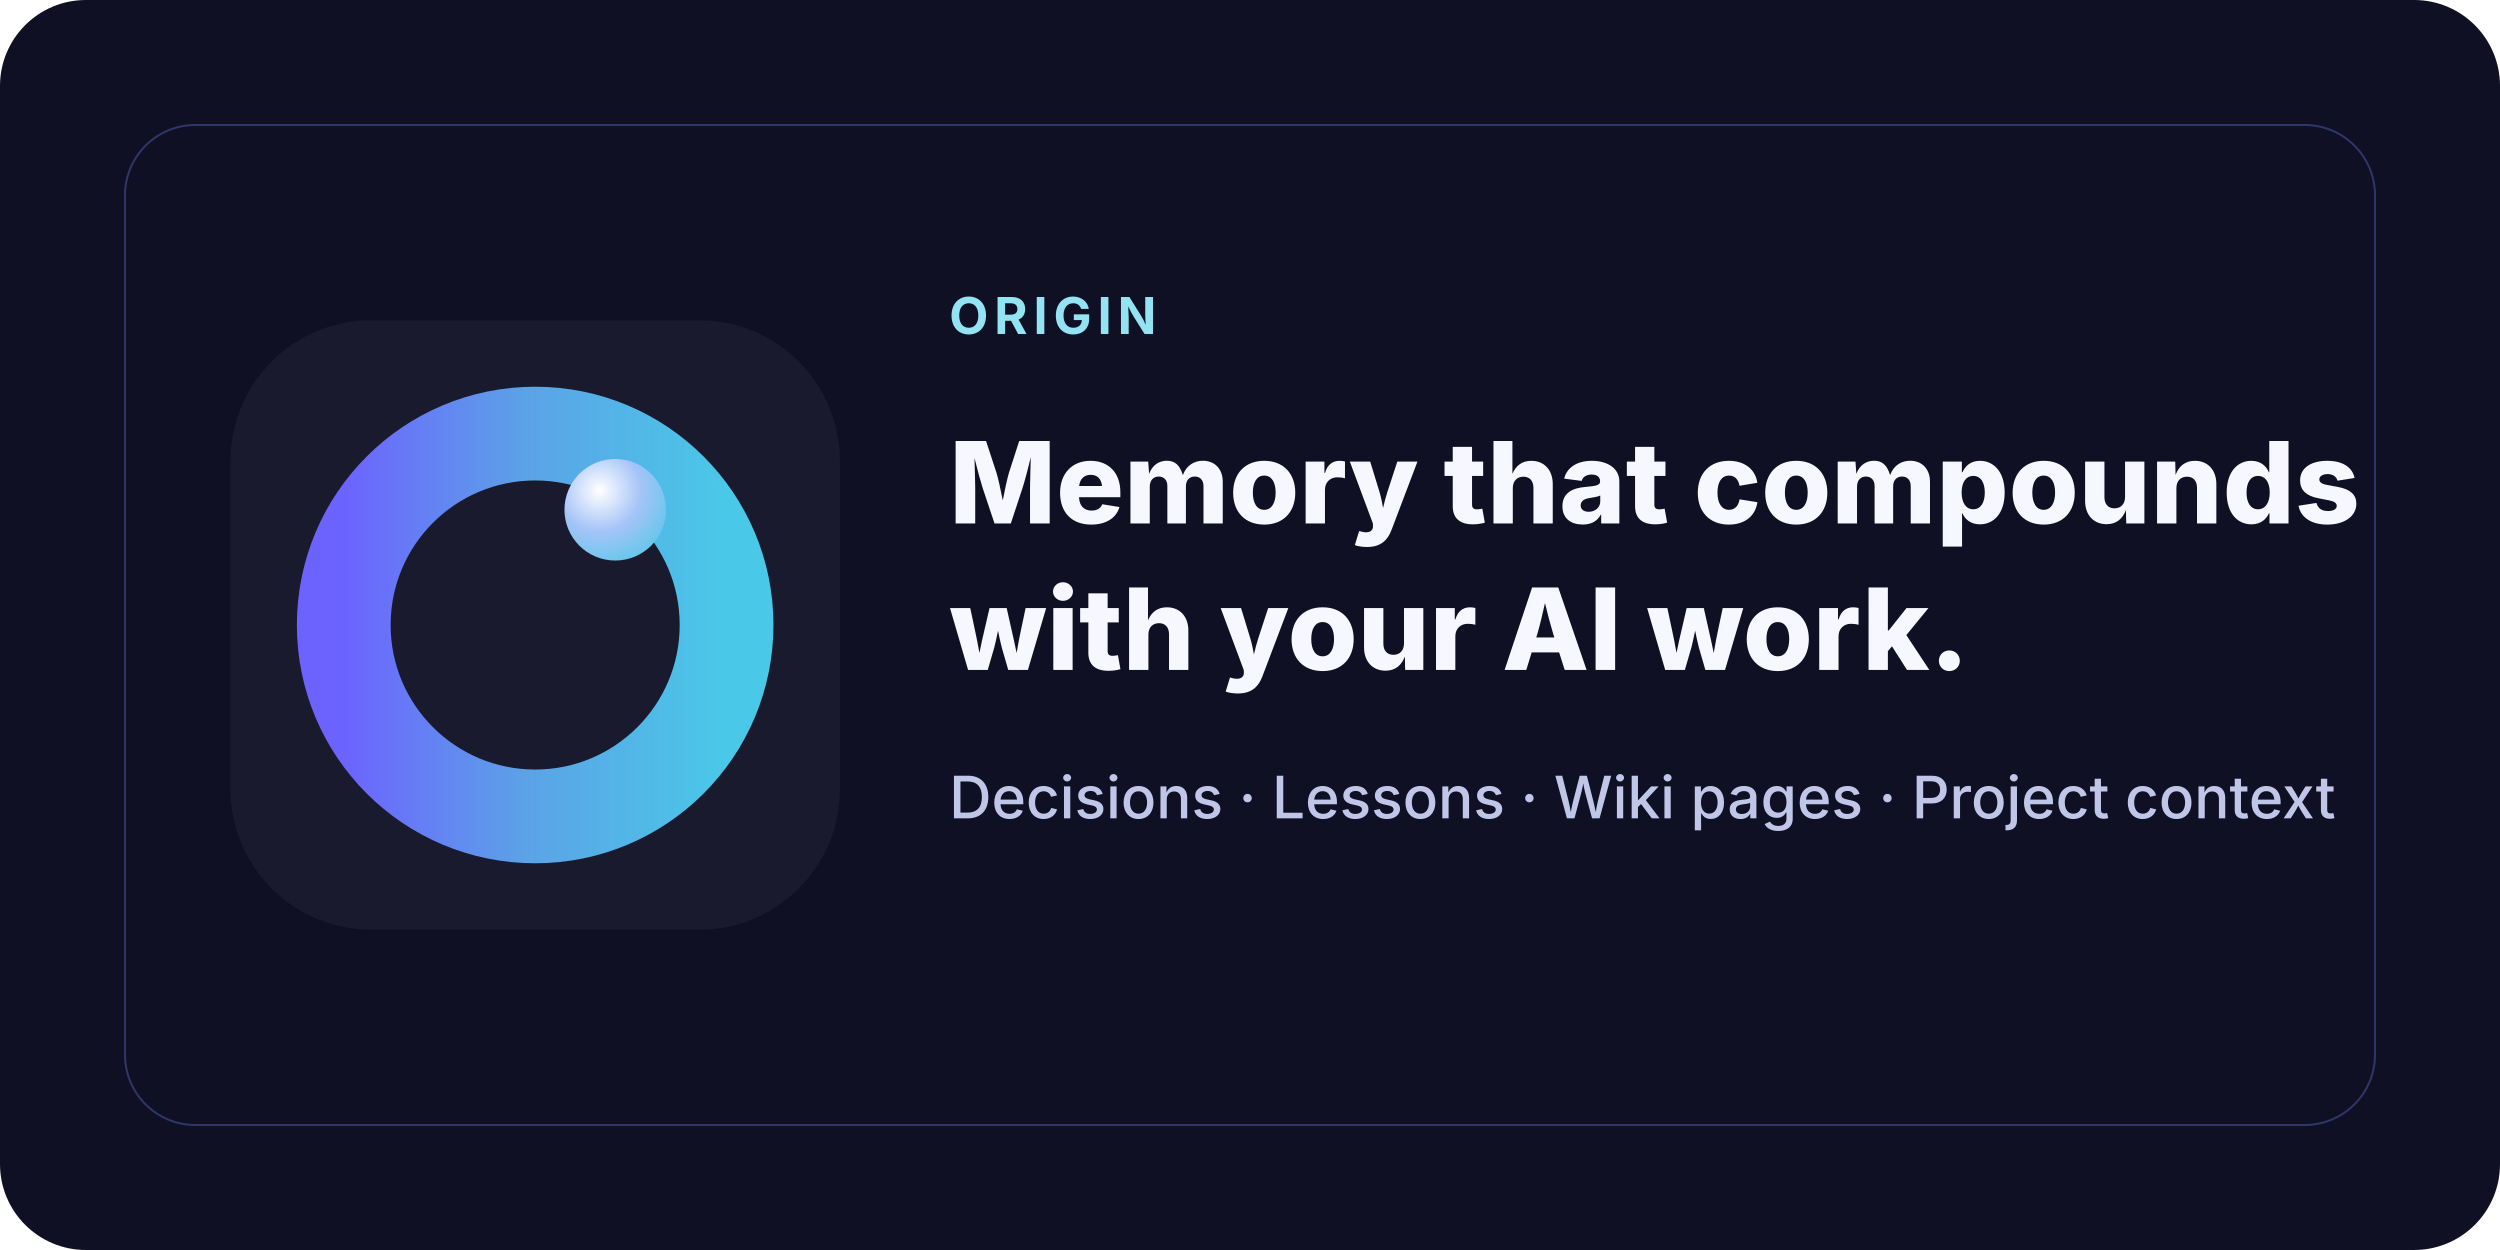
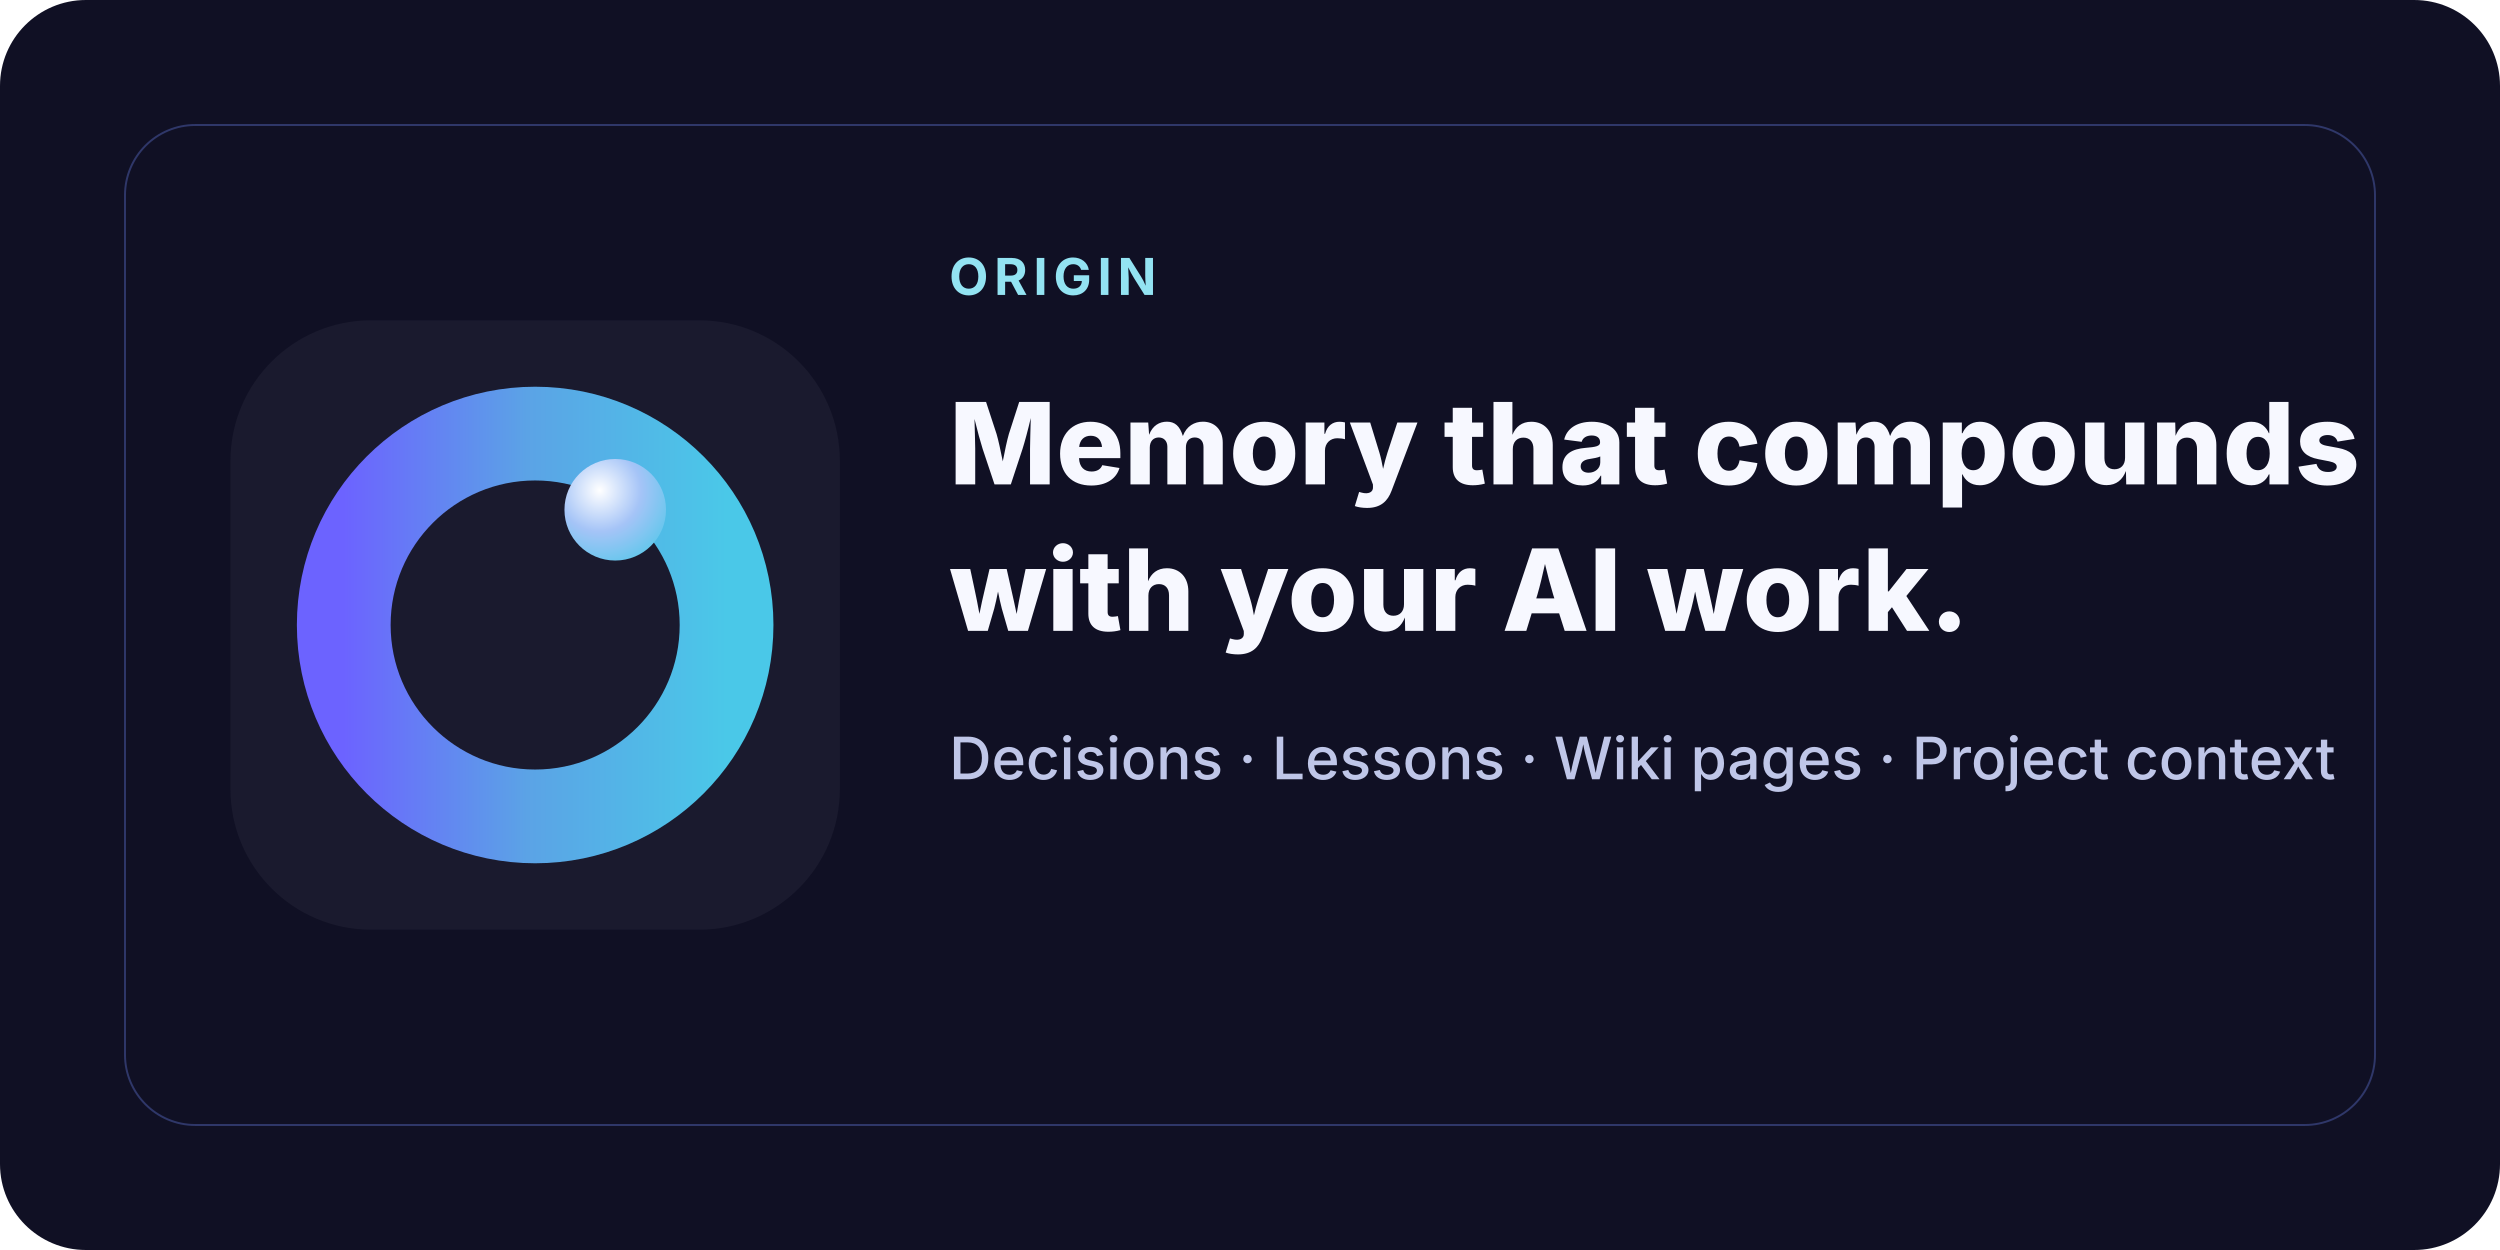
<svg xmlns="http://www.w3.org/2000/svg" width="1280" height="640" viewBox="0 0 1280 640" fill="none" role="img" aria-labelledby="title desc">
  <rect width="1280" height="640" rx="44" fill="#101024" />
  <rect x="64" y="64" width="1152" height="512" rx="36" fill="#101024" stroke="#2F3769" />
  <g transform="translate(118 164)">
    <rect width="312" height="312" rx="72" fill="#1A1A2E" />
    <circle cx="156" cy="156" r="98" stroke="url(#ring)" stroke-width="48" />
    <circle cx="197" cy="97" r="26" fill="url(#orb)" />
  </g>
-   <g transform="translate(486 171)">
+   <g transform="translate(486 151)">
    <text x="0" y="0" fill="#93E3F2" font-family="Inter, ui-sans-serif, system-ui, -apple-system, BlinkMacSystemFont, 'Segoe UI', sans-serif" font-size="26" font-weight="700" letter-spacing="3">
      ORIGIN
    </text>
    <text x="0" y="97" fill="#F7F8FF" font-family="Inter, ui-sans-serif, system-ui, -apple-system, BlinkMacSystemFont, 'Segoe UI', sans-serif" font-size="58" font-weight="760">
      Memory that compounds
    </text>
    <text x="0" y="172" fill="#F7F8FF" font-family="Inter, ui-sans-serif, system-ui, -apple-system, BlinkMacSystemFont, 'Segoe UI', sans-serif" font-size="58" font-weight="760">
      with your AI work.
    </text>
    <text x="0" y="248" fill="#BFC6E8" font-family="Inter, ui-sans-serif, system-ui, -apple-system, BlinkMacSystemFont, 'Segoe UI', sans-serif" font-size="30" font-weight="500">
      Decisions · Lessons · Wiki pages · Project context
    </text>
  </g>
  <defs>
    <linearGradient id="ring" x1="58" y1="156" x2="254" y2="156" gradientUnits="userSpaceOnUse">
      <stop stop-color="#6C63FF" />
      <stop offset="0.48" stop-color="#5BA3E6" />
      <stop offset="1" stop-color="#4AC8E8" />
    </linearGradient>
    <radialGradient id="orb" cx="0" cy="0" r="1" gradientUnits="userSpaceOnUse" gradientTransform="translate(189 87) rotate(52) scale(47)">
      <stop stop-color="#FFFFFF" />
      <stop offset="0.45" stop-color="#A5C4F7" />
      <stop offset="1" stop-color="#4AC8E8" />
    </radialGradient>
  </defs>
</svg>
